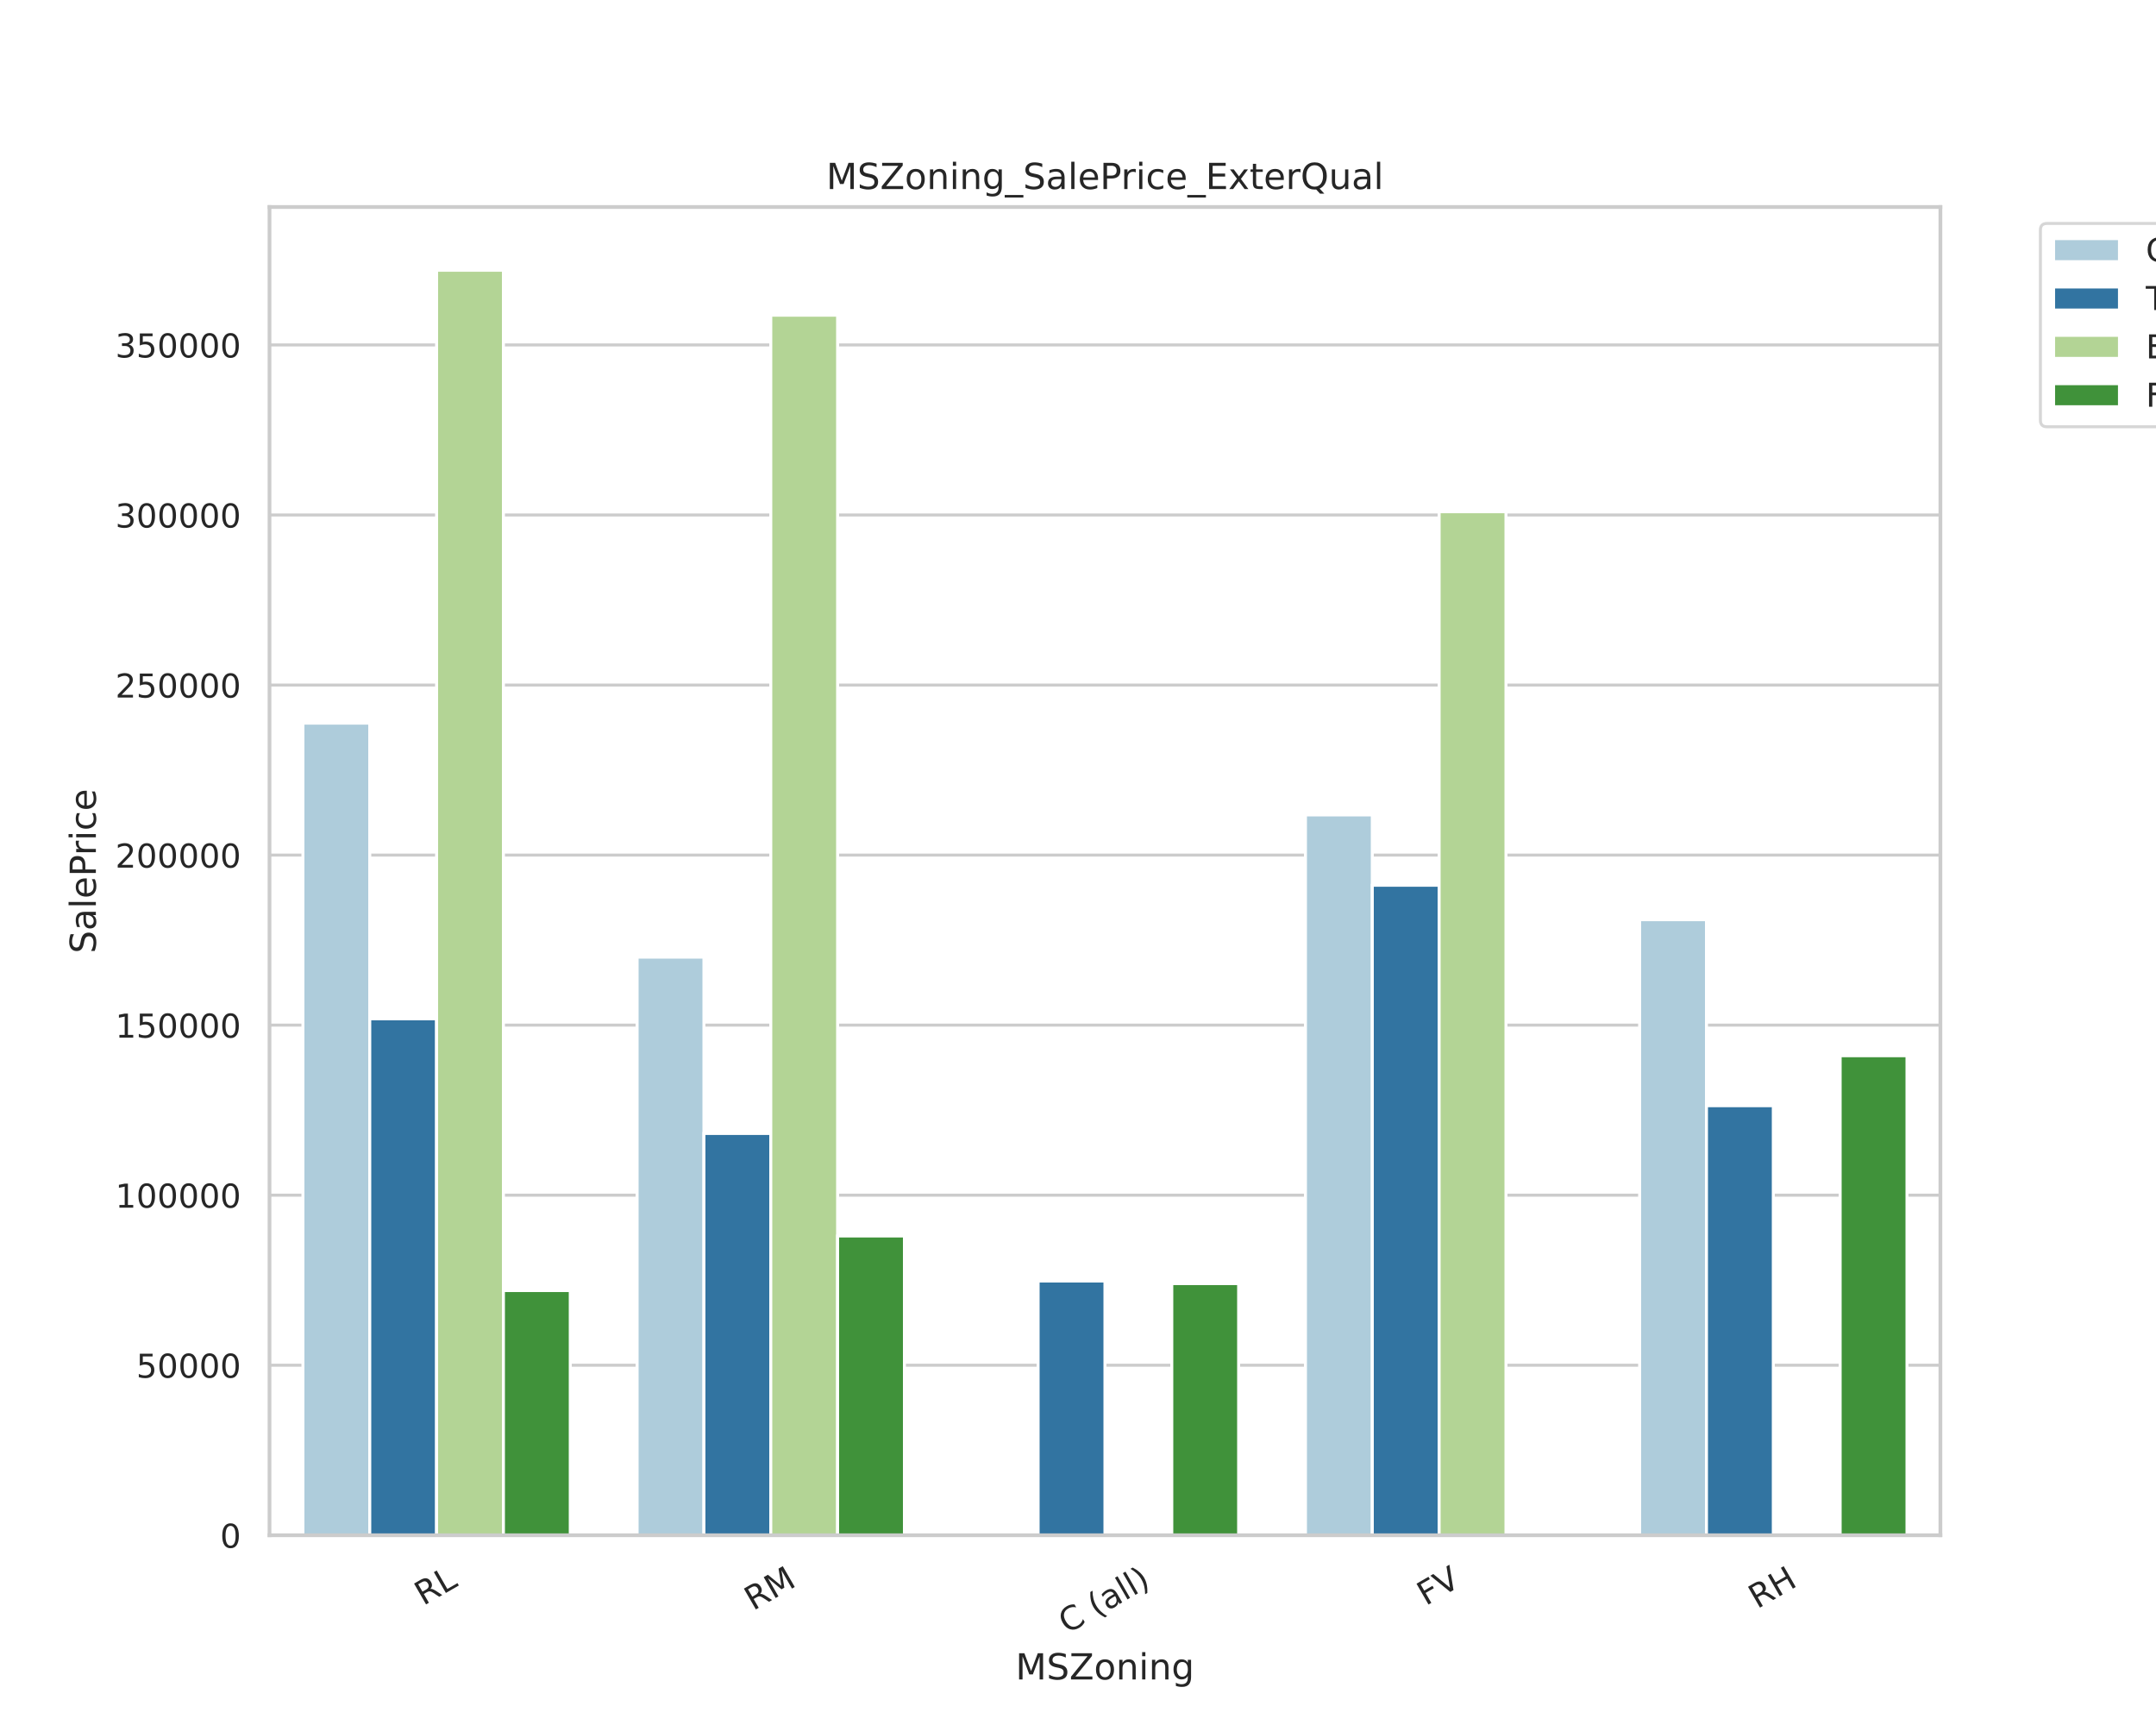
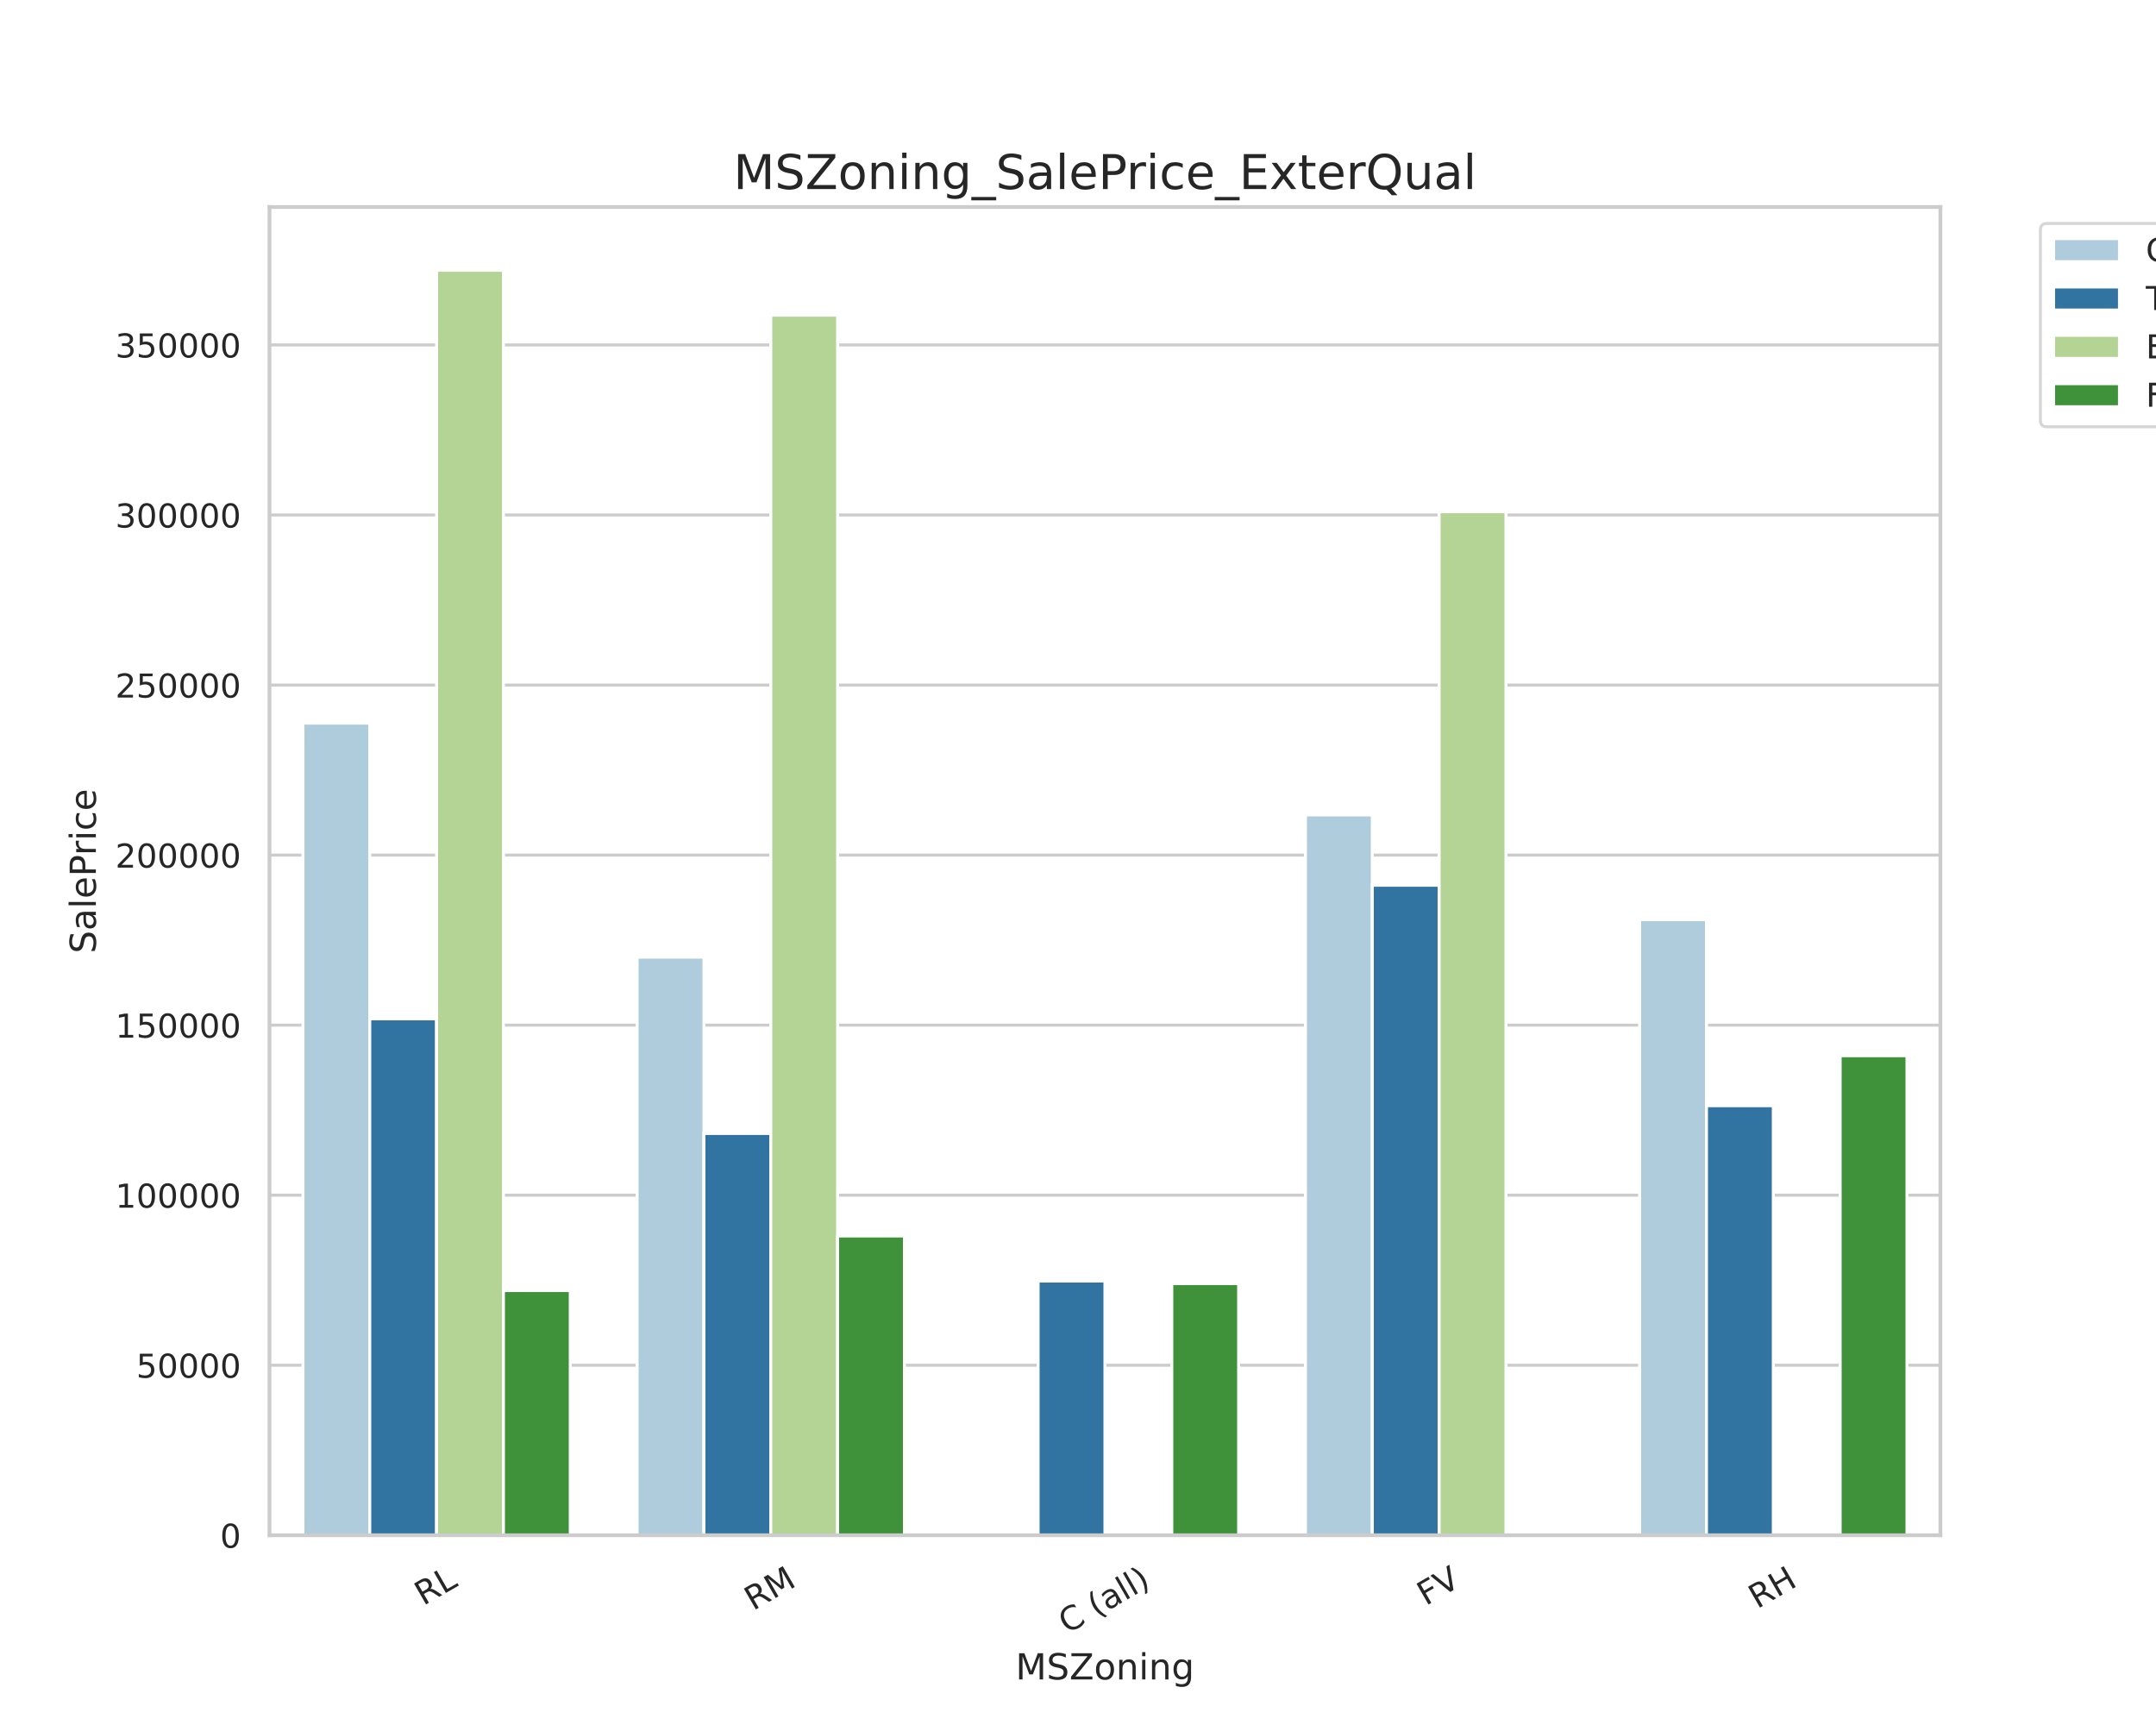
<svg xmlns="http://www.w3.org/2000/svg" xmlns:xlink="http://www.w3.org/1999/xlink" width="720pt" height="576pt" viewBox="0 0 720 576" version="1.1">
  <defs>
    <style type="text/css">*{stroke-linejoin: round; stroke-linecap: butt}</style>
  </defs>
  <g id="figure_1">
    <g id="patch_1">
      <path d="M 0 576  L 720 576  L 720 0  L 0 0  z " style="fill: #ffffff" />
    </g>
    <g id="axes_1">
      <g id="patch_2">
        <path d="M 90 512.64  L 648 512.64  L 648 69.12  L 90 69.12  z " style="fill: #ffffff" />
      </g>
      <g id="matplotlib.axis_1">
        <g id="xtick_1">
          <g id="text_1">
            <g style="fill: #262626" transform="translate(141.3541 536.2647) rotate(-30) scale(0.11 -0.11)">
              <defs>
                <path id="DejaVuSans-52" d="M 2841 2188  Q 3044 2119 3236 1894  Q 3428 1669 3622 1275  L 4263 0  L 3584 0  L 2988 1197  Q 2756 1666 2539 1819  Q 2322 1972 1947 1972  L 1259 1972  L 1259 0  L 628 0  L 628 4666  L 2053 4666  Q 2853 4666 3247 4331  Q 3641 3997 3641 3322  Q 3641 2881 3436 2590  Q 3231 2300 2841 2188  z M 1259 4147  L 1259 2491  L 2053 2491  Q 2509 2491 2742 2702  Q 2975 2913 2975 3322  Q 2975 3731 2742 3939  Q 2509 4147 2053 4147  L 1259 4147  z " transform="scale(0.015625)" />
                <path id="DejaVuSans-4c" d="M 628 4666  L 1259 4666  L 1259 531  L 3531 531  L 3531 0  L 628 0  L 628 4666  z " transform="scale(0.015625)" />
              </defs>
              <use xlink:href="#DejaVuSans-52" />
              <use xlink:href="#DejaVuSans-4c" transform="translate(69.48242 0)" />
            </g>
          </g>
        </g>
        <g id="xtick_2">
          <g id="text_2">
            <g style="fill: #262626" transform="translate(251.4983 537.9456) rotate(-30) scale(0.11 -0.11)">
              <defs>
                <path id="DejaVuSans-4d" d="M 628 4666  L 1569 4666  L 2759 1491  L 3956 4666  L 4897 4666  L 4897 0  L 4281 0  L 4281 4097  L 3078 897  L 2444 897  L 1241 4097  L 1241 0  L 628 0  L 628 4666  z " transform="scale(0.015625)" />
              </defs>
              <use xlink:href="#DejaVuSans-52" />
              <use xlink:href="#DejaVuSans-4d" transform="translate(69.48242 0)" />
            </g>
          </g>
        </g>
        <g id="xtick_3">
          <g id="text_3">
            <g style="fill: #262626" transform="translate(356.3957 545.6851) rotate(-30) scale(0.11 -0.11)">
              <defs>
                <path id="DejaVuSans-43" d="M 4122 4306  L 4122 3641  Q 3803 3938 3442 4084  Q 3081 4231 2675 4231  Q 1875 4231 1450 3742  Q 1025 3253 1025 2328  Q 1025 1406 1450 917  Q 1875 428 2675 428  Q 3081 428 3442 575  Q 3803 722 4122 1019  L 4122 359  Q 3791 134 3420 21  Q 3050 -91 2638 -91  Q 1578 -91 968 557  Q 359 1206 359 2328  Q 359 3453 968 4101  Q 1578 4750 2638 4750  Q 3056 4750 3426 4639  Q 3797 4528 4122 4306  z " transform="scale(0.015625)" />
                <path id="DejaVuSans-20" transform="scale(0.015625)" />
                <path id="DejaVuSans-28" d="M 1984 4856  Q 1566 4138 1362 3434  Q 1159 2731 1159 2009  Q 1159 1288 1364 580  Q 1569 -128 1984 -844  L 1484 -844  Q 1016 -109 783 600  Q 550 1309 550 2009  Q 550 2706 781 3412  Q 1013 4119 1484 4856  L 1984 4856  z " transform="scale(0.015625)" />
                <path id="DejaVuSans-61" d="M 2194 1759  Q 1497 1759 1228 1600  Q 959 1441 959 1056  Q 959 750 1161 570  Q 1363 391 1709 391  Q 2188 391 2477 730  Q 2766 1069 2766 1631  L 2766 1759  L 2194 1759  z M 3341 1997  L 3341 0  L 2766 0  L 2766 531  Q 2569 213 2275 61  Q 1981 -91 1556 -91  Q 1019 -91 701 211  Q 384 513 384 1019  Q 384 1609 779 1909  Q 1175 2209 1959 2209  L 2766 2209  L 2766 2266  Q 2766 2663 2505 2880  Q 2244 3097 1772 3097  Q 1472 3097 1187 3025  Q 903 2953 641 2809  L 641 3341  Q 956 3463 1253 3523  Q 1550 3584 1831 3584  Q 2591 3584 2966 3190  Q 3341 2797 3341 1997  z " transform="scale(0.015625)" />
                <path id="DejaVuSans-6c" d="M 603 4863  L 1178 4863  L 1178 0  L 603 0  L 603 4863  z " transform="scale(0.015625)" />
                <path id="DejaVuSans-29" d="M 513 4856  L 1013 4856  Q 1481 4119 1714 3412  Q 1947 2706 1947 2009  Q 1947 1309 1714 600  Q 1481 -109 1013 -844  L 513 -844  Q 928 -128 1133 580  Q 1338 1288 1338 2009  Q 1338 2731 1133 3434  Q 928 4138 513 4856  z " transform="scale(0.015625)" />
              </defs>
              <use xlink:href="#DejaVuSans-43" />
              <use xlink:href="#DejaVuSans-20" transform="translate(69.82422 0)" />
              <use xlink:href="#DejaVuSans-28" transform="translate(101.6113 0)" />
              <use xlink:href="#DejaVuSans-61" transform="translate(140.625 0)" />
              <use xlink:href="#DejaVuSans-6c" transform="translate(201.9043 0)" />
              <use xlink:href="#DejaVuSans-6c" transform="translate(229.6875 0)" />
              <use xlink:href="#DejaVuSans-29" transform="translate(257.4707 0)" />
            </g>
          </g>
        </g>
        <g id="xtick_4">
          <g id="text_4">
            <g style="fill: #262626" transform="translate(476.1198 536.3042) rotate(-30) scale(0.11 -0.11)">
              <defs>
                <path id="DejaVuSans-46" d="M 628 4666  L 3309 4666  L 3309 4134  L 1259 4134  L 1259 2759  L 3109 2759  L 3109 2228  L 1259 2228  L 1259 0  L 628 0  L 628 4666  z " transform="scale(0.015625)" />
                <path id="DejaVuSans-56" d="M 1831 0  L 50 4666  L 709 4666  L 2188 738  L 3669 4666  L 4325 4666  L 2547 0  L 1831 0  z " transform="scale(0.015625)" />
              </defs>
              <use xlink:href="#DejaVuSans-46" />
              <use xlink:href="#DejaVuSans-56" transform="translate(57.51953 0)" />
            </g>
          </g>
        </g>
        <g id="xtick_5">
          <g id="text_5">
            <g style="fill: #262626" transform="translate(586.826 537.3363) rotate(-30) scale(0.11 -0.11)">
              <defs>
                <path id="DejaVuSans-48" d="M 628 4666  L 1259 4666  L 1259 2753  L 3553 2753  L 3553 4666  L 4184 4666  L 4184 0  L 3553 0  L 3553 2222  L 1259 2222  L 1259 0  L 628 0  L 628 4666  z " transform="scale(0.015625)" />
              </defs>
              <use xlink:href="#DejaVuSans-52" />
              <use xlink:href="#DejaVuSans-48" transform="translate(69.48242 0)" />
            </g>
          </g>
        </g>
        <g id="text_6">
          <g style="fill: #262626" transform="translate(339.1519 560.7844) scale(0.12 -0.12)">
            <defs>
              <path id="DejaVuSans-53" d="M 3425 4513  L 3425 3897  Q 3066 4069 2747 4153  Q 2428 4238 2131 4238  Q 1616 4238 1336 4038  Q 1056 3838 1056 3469  Q 1056 3159 1242 3001  Q 1428 2844 1947 2747  L 2328 2669  Q 3034 2534 3370 2195  Q 3706 1856 3706 1288  Q 3706 609 3251 259  Q 2797 -91 1919 -91  Q 1588 -91 1214 -16  Q 841 59 441 206  L 441 856  Q 825 641 1194 531  Q 1563 422 1919 422  Q 2459 422 2753 634  Q 3047 847 3047 1241  Q 3047 1584 2836 1778  Q 2625 1972 2144 2069  L 1759 2144  Q 1053 2284 737 2584  Q 422 2884 422 3419  Q 422 4038 858 4394  Q 1294 4750 2059 4750  Q 2388 4750 2728 4690  Q 3069 4631 3425 4513  z " transform="scale(0.015625)" />
              <path id="DejaVuSans-5a" d="M 359 4666  L 4025 4666  L 4025 4184  L 1075 531  L 4097 531  L 4097 0  L 288 0  L 288 481  L 3238 4134  L 359 4134  L 359 4666  z " transform="scale(0.015625)" />
              <path id="DejaVuSans-6f" d="M 1959 3097  Q 1497 3097 1228 2736  Q 959 2375 959 1747  Q 959 1119 1226 758  Q 1494 397 1959 397  Q 2419 397 2687 759  Q 2956 1122 2956 1747  Q 2956 2369 2687 2733  Q 2419 3097 1959 3097  z M 1959 3584  Q 2709 3584 3137 3096  Q 3566 2609 3566 1747  Q 3566 888 3137 398  Q 2709 -91 1959 -91  Q 1206 -91 779 398  Q 353 888 353 1747  Q 353 2609 779 3096  Q 1206 3584 1959 3584  z " transform="scale(0.015625)" />
              <path id="DejaVuSans-6e" d="M 3513 2113  L 3513 0  L 2938 0  L 2938 2094  Q 2938 2591 2744 2837  Q 2550 3084 2163 3084  Q 1697 3084 1428 2787  Q 1159 2491 1159 1978  L 1159 0  L 581 0  L 581 3500  L 1159 3500  L 1159 2956  Q 1366 3272 1645 3428  Q 1925 3584 2291 3584  Q 2894 3584 3203 3211  Q 3513 2838 3513 2113  z " transform="scale(0.015625)" />
              <path id="DejaVuSans-69" d="M 603 3500  L 1178 3500  L 1178 0  L 603 0  L 603 3500  z M 603 4863  L 1178 4863  L 1178 4134  L 603 4134  L 603 4863  z " transform="scale(0.015625)" />
              <path id="DejaVuSans-67" d="M 2906 1791  Q 2906 2416 2648 2759  Q 2391 3103 1925 3103  Q 1463 3103 1205 2759  Q 947 2416 947 1791  Q 947 1169 1205 825  Q 1463 481 1925 481  Q 2391 481 2648 825  Q 2906 1169 2906 1791  z M 3481 434  Q 3481 -459 3084 -895  Q 2688 -1331 1869 -1331  Q 1566 -1331 1297 -1286  Q 1028 -1241 775 -1147  L 775 -588  Q 1028 -725 1275 -790  Q 1522 -856 1778 -856  Q 2344 -856 2625 -561  Q 2906 -266 2906 331  L 2906 616  Q 2728 306 2450 153  Q 2172 0 1784 0  Q 1141 0 747 490  Q 353 981 353 1791  Q 353 2603 747 3093  Q 1141 3584 1784 3584  Q 2172 3584 2450 3431  Q 2728 3278 2906 2969  L 2906 3500  L 3481 3500  L 3481 434  z " transform="scale(0.015625)" />
            </defs>
            <use xlink:href="#DejaVuSans-4d" />
            <use xlink:href="#DejaVuSans-53" transform="translate(86.2793 0)" />
            <use xlink:href="#DejaVuSans-5a" transform="translate(149.7559 0)" />
            <use xlink:href="#DejaVuSans-6f" transform="translate(218.2617 0)" />
            <use xlink:href="#DejaVuSans-6e" transform="translate(279.4434 0)" />
            <use xlink:href="#DejaVuSans-69" transform="translate(342.8223 0)" />
            <use xlink:href="#DejaVuSans-6e" transform="translate(370.6055 0)" />
            <use xlink:href="#DejaVuSans-67" transform="translate(433.9844 0)" />
          </g>
        </g>
      </g>
      <g id="matplotlib.axis_2">
        <g id="ytick_1">
          <g id="line2d_1">
-             <path d="M 90 512.64  L 648 512.64  " clip-path="url(#p5d164c3e3c)" style="fill: none; stroke: #cccccc; stroke-linecap: round" />
+             <path d="M 90 512.64  L 648 512.64  " clip-path="url(#p644fc8297f)" style="fill: none; stroke: #cccccc; stroke-linecap: round" />
          </g>
          <g id="text_7">
            <g style="fill: #262626" transform="translate(73.50125 516.8191) scale(0.11 -0.11)">
              <defs>
                <path id="DejaVuSans-30" d="M 2034 4250  Q 1547 4250 1301 3770  Q 1056 3291 1056 2328  Q 1056 1369 1301 889  Q 1547 409 2034 409  Q 2525 409 2770 889  Q 3016 1369 3016 2328  Q 3016 3291 2770 3770  Q 2525 4250 2034 4250  z M 2034 4750  Q 2819 4750 3233 4129  Q 3647 3509 3647 2328  Q 3647 1150 3233 529  Q 2819 -91 2034 -91  Q 1250 -91 836 529  Q 422 1150 422 2328  Q 422 3509 836 4129  Q 1250 4750 2034 4750  z " transform="scale(0.015625)" />
              </defs>
              <use xlink:href="#DejaVuSans-30" />
            </g>
          </g>
        </g>
        <g id="ytick_2">
          <g id="line2d_2">
-             <path d="M 90 455.861  L 648 455.861  " clip-path="url(#p5d164c3e3c)" style="fill: none; stroke: #cccccc; stroke-linecap: round" />
+             <path d="M 90 455.861  L 648 455.861  " clip-path="url(#p644fc8297f)" style="fill: none; stroke: #cccccc; stroke-linecap: round" />
          </g>
          <g id="text_8">
            <g style="fill: #262626" transform="translate(45.50625 460.0397) scale(0.11 -0.11)">
              <defs>
                <path id="DejaVuSans-35" d="M 691 4666  L 3169 4666  L 3169 4134  L 1269 4134  L 1269 2991  Q 1406 3038 1543 3061  Q 1681 3084 1819 3084  Q 2600 3084 3056 2656  Q 3513 2228 3513 1497  Q 3513 744 3044 326  Q 2575 -91 1722 -91  Q 1428 -91 1123 -41  Q 819 9 494 109  L 494 744  Q 775 591 1075 516  Q 1375 441 1709 441  Q 2250 441 2565 725  Q 2881 1009 2881 1497  Q 2881 1984 2565 2268  Q 2250 2553 1709 2553  Q 1456 2553 1204 2497  Q 953 2441 691 2322  L 691 4666  z " transform="scale(0.015625)" />
              </defs>
              <use xlink:href="#DejaVuSans-35" />
              <use xlink:href="#DejaVuSans-30" transform="translate(63.62305 0)" />
              <use xlink:href="#DejaVuSans-30" transform="translate(127.2461 0)" />
              <use xlink:href="#DejaVuSans-30" transform="translate(190.8691 0)" />
              <use xlink:href="#DejaVuSans-30" transform="translate(254.4922 0)" />
            </g>
          </g>
        </g>
        <g id="ytick_3">
          <g id="line2d_3">
-             <path d="M 90 399.081  L 648 399.081  " clip-path="url(#p5d164c3e3c)" style="fill: none; stroke: #cccccc; stroke-linecap: round" />
+             <path d="M 90 399.081  L 648 399.081  " clip-path="url(#p644fc8297f)" style="fill: none; stroke: #cccccc; stroke-linecap: round" />
          </g>
          <g id="text_9">
            <g style="fill: #262626" transform="translate(38.5075 403.2603) scale(0.11 -0.11)">
              <defs>
                <path id="DejaVuSans-31" d="M 794 531  L 1825 531  L 1825 4091  L 703 3866  L 703 4441  L 1819 4666  L 2450 4666  L 2450 531  L 3481 531  L 3481 0  L 794 0  L 794 531  z " transform="scale(0.015625)" />
              </defs>
              <use xlink:href="#DejaVuSans-31" />
              <use xlink:href="#DejaVuSans-30" transform="translate(63.62305 0)" />
              <use xlink:href="#DejaVuSans-30" transform="translate(127.2461 0)" />
              <use xlink:href="#DejaVuSans-30" transform="translate(190.8691 0)" />
              <use xlink:href="#DejaVuSans-30" transform="translate(254.4922 0)" />
              <use xlink:href="#DejaVuSans-30" transform="translate(318.1152 0)" />
            </g>
          </g>
        </g>
        <g id="ytick_4">
          <g id="line2d_4">
-             <path d="M 90 342.302  L 648 342.302  " clip-path="url(#p5d164c3e3c)" style="fill: none; stroke: #cccccc; stroke-linecap: round" />
+             <path d="M 90 342.302  L 648 342.302  " clip-path="url(#p644fc8297f)" style="fill: none; stroke: #cccccc; stroke-linecap: round" />
          </g>
          <g id="text_10">
            <g style="fill: #262626" transform="translate(38.5075 346.4809) scale(0.11 -0.11)">
              <use xlink:href="#DejaVuSans-31" />
              <use xlink:href="#DejaVuSans-35" transform="translate(63.62305 0)" />
              <use xlink:href="#DejaVuSans-30" transform="translate(127.2461 0)" />
              <use xlink:href="#DejaVuSans-30" transform="translate(190.8691 0)" />
              <use xlink:href="#DejaVuSans-30" transform="translate(254.4922 0)" />
              <use xlink:href="#DejaVuSans-30" transform="translate(318.1152 0)" />
            </g>
          </g>
        </g>
        <g id="ytick_5">
          <g id="line2d_5">
-             <path d="M 90 285.522  L 648 285.522  " clip-path="url(#p5d164c3e3c)" style="fill: none; stroke: #cccccc; stroke-linecap: round" />
+             <path d="M 90 285.522  L 648 285.522  " clip-path="url(#p644fc8297f)" style="fill: none; stroke: #cccccc; stroke-linecap: round" />
          </g>
          <g id="text_11">
            <g style="fill: #262626" transform="translate(38.5075 289.7015) scale(0.11 -0.11)">
              <defs>
                <path id="DejaVuSans-32" d="M 1228 531  L 3431 531  L 3431 0  L 469 0  L 469 531  Q 828 903 1448 1529  Q 2069 2156 2228 2338  Q 2531 2678 2651 2914  Q 2772 3150 2772 3378  Q 2772 3750 2511 3984  Q 2250 4219 1831 4219  Q 1534 4219 1204 4116  Q 875 4013 500 3803  L 500 4441  Q 881 4594 1212 4672  Q 1544 4750 1819 4750  Q 2544 4750 2975 4387  Q 3406 4025 3406 3419  Q 3406 3131 3298 2873  Q 3191 2616 2906 2266  Q 2828 2175 2409 1742  Q 1991 1309 1228 531  z " transform="scale(0.015625)" />
              </defs>
              <use xlink:href="#DejaVuSans-32" />
              <use xlink:href="#DejaVuSans-30" transform="translate(63.62305 0)" />
              <use xlink:href="#DejaVuSans-30" transform="translate(127.2461 0)" />
              <use xlink:href="#DejaVuSans-30" transform="translate(190.8691 0)" />
              <use xlink:href="#DejaVuSans-30" transform="translate(254.4922 0)" />
              <use xlink:href="#DejaVuSans-30" transform="translate(318.1152 0)" />
            </g>
          </g>
        </g>
        <g id="ytick_6">
          <g id="line2d_6">
-             <path d="M 90 228.743  L 648 228.743  " clip-path="url(#p5d164c3e3c)" style="fill: none; stroke: #cccccc; stroke-linecap: round" />
+             <path d="M 90 228.743  L 648 228.743  " clip-path="url(#p644fc8297f)" style="fill: none; stroke: #cccccc; stroke-linecap: round" />
          </g>
          <g id="text_12">
            <g style="fill: #262626" transform="translate(38.5075 232.9221) scale(0.11 -0.11)">
              <use xlink:href="#DejaVuSans-32" />
              <use xlink:href="#DejaVuSans-35" transform="translate(63.62305 0)" />
              <use xlink:href="#DejaVuSans-30" transform="translate(127.2461 0)" />
              <use xlink:href="#DejaVuSans-30" transform="translate(190.8691 0)" />
              <use xlink:href="#DejaVuSans-30" transform="translate(254.4922 0)" />
              <use xlink:href="#DejaVuSans-30" transform="translate(318.1152 0)" />
            </g>
          </g>
        </g>
        <g id="ytick_7">
          <g id="line2d_7">
-             <path d="M 90 171.964  L 648 171.964  " clip-path="url(#p5d164c3e3c)" style="fill: none; stroke: #cccccc; stroke-linecap: round" />
+             <path d="M 90 171.964  L 648 171.964  " clip-path="url(#p644fc8297f)" style="fill: none; stroke: #cccccc; stroke-linecap: round" />
          </g>
          <g id="text_13">
            <g style="fill: #262626" transform="translate(38.5075 176.1426) scale(0.11 -0.11)">
              <defs>
                <path id="DejaVuSans-33" d="M 2597 2516  Q 3050 2419 3304 2112  Q 3559 1806 3559 1356  Q 3559 666 3084 287  Q 2609 -91 1734 -91  Q 1441 -91 1130 -33  Q 819 25 488 141  L 488 750  Q 750 597 1062 519  Q 1375 441 1716 441  Q 2309 441 2620 675  Q 2931 909 2931 1356  Q 2931 1769 2642 2001  Q 2353 2234 1838 2234  L 1294 2234  L 1294 2753  L 1863 2753  Q 2328 2753 2575 2939  Q 2822 3125 2822 3475  Q 2822 3834 2567 4026  Q 2313 4219 1838 4219  Q 1578 4219 1281 4162  Q 984 4106 628 3988  L 628 4550  Q 988 4650 1302 4700  Q 1616 4750 1894 4750  Q 2613 4750 3031 4423  Q 3450 4097 3450 3541  Q 3450 3153 3228 2886  Q 3006 2619 2597 2516  z " transform="scale(0.015625)" />
              </defs>
              <use xlink:href="#DejaVuSans-33" />
              <use xlink:href="#DejaVuSans-30" transform="translate(63.62305 0)" />
              <use xlink:href="#DejaVuSans-30" transform="translate(127.2461 0)" />
              <use xlink:href="#DejaVuSans-30" transform="translate(190.8691 0)" />
              <use xlink:href="#DejaVuSans-30" transform="translate(254.4922 0)" />
              <use xlink:href="#DejaVuSans-30" transform="translate(318.1152 0)" />
            </g>
          </g>
        </g>
        <g id="ytick_8">
          <g id="line2d_8">
-             <path d="M 90 115.184  L 648 115.184  " clip-path="url(#p5d164c3e3c)" style="fill: none; stroke: #cccccc; stroke-linecap: round" />
+             <path d="M 90 115.184  L 648 115.184  " clip-path="url(#p644fc8297f)" style="fill: none; stroke: #cccccc; stroke-linecap: round" />
          </g>
          <g id="text_14">
            <g style="fill: #262626" transform="translate(38.5075 119.3632) scale(0.11 -0.11)">
              <use xlink:href="#DejaVuSans-33" />
              <use xlink:href="#DejaVuSans-35" transform="translate(63.62305 0)" />
              <use xlink:href="#DejaVuSans-30" transform="translate(127.2461 0)" />
              <use xlink:href="#DejaVuSans-30" transform="translate(190.8691 0)" />
              <use xlink:href="#DejaVuSans-30" transform="translate(254.4922 0)" />
              <use xlink:href="#DejaVuSans-30" transform="translate(318.1152 0)" />
            </g>
          </g>
        </g>
        <g id="text_15">
          <g style="fill: #262626" transform="translate(32.01188 318.3619) rotate(-90) scale(0.12 -0.12)">
            <defs>
              <path id="DejaVuSans-65" d="M 3597 1894  L 3597 1613  L 953 1613  Q 991 1019 1311 708  Q 1631 397 2203 397  Q 2534 397 2845 478  Q 3156 559 3463 722  L 3463 178  Q 3153 47 2828 -22  Q 2503 -91 2169 -91  Q 1331 -91 842 396  Q 353 884 353 1716  Q 353 2575 817 3079  Q 1281 3584 2069 3584  Q 2775 3584 3186 3129  Q 3597 2675 3597 1894  z M 3022 2063  Q 3016 2534 2758 2815  Q 2500 3097 2075 3097  Q 1594 3097 1305 2825  Q 1016 2553 972 2059  L 3022 2063  z " transform="scale(0.015625)" />
              <path id="DejaVuSans-50" d="M 1259 4147  L 1259 2394  L 2053 2394  Q 2494 2394 2734 2622  Q 2975 2850 2975 3272  Q 2975 3691 2734 3919  Q 2494 4147 2053 4147  L 1259 4147  z M 628 4666  L 2053 4666  Q 2838 4666 3239 4311  Q 3641 3956 3641 3272  Q 3641 2581 3239 2228  Q 2838 1875 2053 1875  L 1259 1875  L 1259 0  L 628 0  L 628 4666  z " transform="scale(0.015625)" />
              <path id="DejaVuSans-72" d="M 2631 2963  Q 2534 3019 2420 3045  Q 2306 3072 2169 3072  Q 1681 3072 1420 2755  Q 1159 2438 1159 1844  L 1159 0  L 581 0  L 581 3500  L 1159 3500  L 1159 2956  Q 1341 3275 1631 3429  Q 1922 3584 2338 3584  Q 2397 3584 2469 3576  Q 2541 3569 2628 3553  L 2631 2963  z " transform="scale(0.015625)" />
              <path id="DejaVuSans-63" d="M 3122 3366  L 3122 2828  Q 2878 2963 2633 3030  Q 2388 3097 2138 3097  Q 1578 3097 1268 2742  Q 959 2388 959 1747  Q 959 1106 1268 751  Q 1578 397 2138 397  Q 2388 397 2633 464  Q 2878 531 3122 666  L 3122 134  Q 2881 22 2623 -34  Q 2366 -91 2075 -91  Q 1284 -91 818 406  Q 353 903 353 1747  Q 353 2603 823 3093  Q 1294 3584 2113 3584  Q 2378 3584 2631 3529  Q 2884 3475 3122 3366  z " transform="scale(0.015625)" />
            </defs>
            <use xlink:href="#DejaVuSans-53" />
            <use xlink:href="#DejaVuSans-61" transform="translate(63.47656 0)" />
            <use xlink:href="#DejaVuSans-6c" transform="translate(124.7559 0)" />
            <use xlink:href="#DejaVuSans-65" transform="translate(152.5391 0)" />
            <use xlink:href="#DejaVuSans-50" transform="translate(214.0625 0)" />
            <use xlink:href="#DejaVuSans-72" transform="translate(272.6152 0)" />
            <use xlink:href="#DejaVuSans-69" transform="translate(313.7285 0)" />
            <use xlink:href="#DejaVuSans-63" transform="translate(341.5117 0)" />
            <use xlink:href="#DejaVuSans-65" transform="translate(396.4922 0)" />
          </g>
        </g>
      </g>
      <g id="patch_3">
-         <path d="M 101.16 512.64  L 123.48 512.64  L 123.48 241.465  L 101.16 241.465  z " clip-path="url(#p5d164c3e3c)" style="fill: #aeccdb; stroke: #ffffff; stroke-linejoin: miter" />
+         <path d="M 101.16 512.64  L 123.48 512.64  L 123.48 241.465  L 101.16 241.465  z " clip-path="url(#p644fc8297f)" style="fill: #aeccdb; stroke: #ffffff; stroke-linejoin: miter" />
      </g>
      <g id="patch_4">
-         <path d="M 212.76 512.64  L 235.08 512.64  L 235.08 319.601  L 212.76 319.601  z " clip-path="url(#p5d164c3e3c)" style="fill: #aeccdb; stroke: #ffffff; stroke-linejoin: miter" />
+         <path d="M 212.76 512.64  L 235.08 512.64  L 235.08 319.601  L 212.76 319.601  z " clip-path="url(#p644fc8297f)" style="fill: #aeccdb; stroke: #ffffff; stroke-linejoin: miter" />
      </g>
      <g id="patch_5">
-         <path d="M 435.96 512.64  L 458.28 512.64  L 458.28 272.113  L 435.96 272.113  z " clip-path="url(#p5d164c3e3c)" style="fill: #aeccdb; stroke: #ffffff; stroke-linejoin: miter" />
+         <path d="M 435.96 512.64  L 458.28 512.64  L 458.28 272.113  L 435.96 272.113  z " clip-path="url(#p644fc8297f)" style="fill: #aeccdb; stroke: #ffffff; stroke-linejoin: miter" />
      </g>
      <g id="patch_6">
-         <path d="M 547.56 512.64  L 569.88 512.64  L 569.88 307.099  L 547.56 307.099  z " clip-path="url(#p5d164c3e3c)" style="fill: #aeccdb; stroke: #ffffff; stroke-linejoin: miter" />
+         <path d="M 547.56 512.64  L 569.88 512.64  L 569.88 307.099  L 547.56 307.099  z " clip-path="url(#p644fc8297f)" style="fill: #aeccdb; stroke: #ffffff; stroke-linejoin: miter" />
      </g>
      <g id="patch_7">
-         <path d="M 123.48 512.64  L 145.8 512.64  L 145.8 340.198  L 123.48 340.198  z " clip-path="url(#p5d164c3e3c)" style="fill: #3274a1; stroke: #ffffff; stroke-linejoin: miter" />
+         <path d="M 123.48 512.64  L 145.8 512.64  L 145.8 340.198  L 123.48 340.198  z " clip-path="url(#p644fc8297f)" style="fill: #3274a1; stroke: #ffffff; stroke-linejoin: miter" />
      </g>
      <g id="patch_8">
-         <path d="M 235.08 512.64  L 257.4 512.64  L 257.4 378.48  L 235.08 378.48  z " clip-path="url(#p5d164c3e3c)" style="fill: #3274a1; stroke: #ffffff; stroke-linejoin: miter" />
+         <path d="M 235.08 512.64  L 257.4 512.64  L 257.4 378.48  L 235.08 378.48  z " clip-path="url(#p644fc8297f)" style="fill: #3274a1; stroke: #ffffff; stroke-linejoin: miter" />
      </g>
      <g id="patch_9">
-         <path d="M 346.68 512.64  L 369 512.64  L 369 427.749  L 346.68 427.749  z " clip-path="url(#p5d164c3e3c)" style="fill: #3274a1; stroke: #ffffff; stroke-linejoin: miter" />
+         <path d="M 346.68 512.64  L 369 512.64  L 369 427.749  L 346.68 427.749  z " clip-path="url(#p644fc8297f)" style="fill: #3274a1; stroke: #ffffff; stroke-linejoin: miter" />
      </g>
      <g id="patch_10">
-         <path d="M 458.28 512.64  L 480.6 512.64  L 480.6 295.595  L 458.28 295.595  z " clip-path="url(#p5d164c3e3c)" style="fill: #3274a1; stroke: #ffffff; stroke-linejoin: miter" />
+         <path d="M 458.28 512.64  L 480.6 512.64  L 480.6 295.595  L 458.28 295.595  z " clip-path="url(#p644fc8297f)" style="fill: #3274a1; stroke: #ffffff; stroke-linejoin: miter" />
      </g>
      <g id="patch_11">
-         <path d="M 569.88 512.64  L 592.2 512.64  L 592.2 369.212  L 569.88 369.212  z " clip-path="url(#p5d164c3e3c)" style="fill: #3274a1; stroke: #ffffff; stroke-linejoin: miter" />
+         <path d="M 569.88 512.64  L 592.2 512.64  L 592.2 369.212  L 569.88 369.212  z " clip-path="url(#p644fc8297f)" style="fill: #3274a1; stroke: #ffffff; stroke-linejoin: miter" />
      </g>
      <g id="patch_12">
-         <path d="M 145.8 512.64  L 168.12 512.64  L 168.12 90.24  L 145.8 90.24  z " clip-path="url(#p5d164c3e3c)" style="fill: #b3d495; stroke: #ffffff; stroke-linejoin: miter" />
+         <path d="M 145.8 512.64  L 168.12 512.64  L 168.12 90.24  L 145.8 90.24  z " clip-path="url(#p644fc8297f)" style="fill: #b3d495; stroke: #ffffff; stroke-linejoin: miter" />
      </g>
      <g id="patch_13">
-         <path d="M 257.4 512.64  L 279.72 512.64  L 279.72 105.248  L 257.4 105.248  z " clip-path="url(#p5d164c3e3c)" style="fill: #b3d495; stroke: #ffffff; stroke-linejoin: miter" />
+         <path d="M 257.4 512.64  L 279.72 512.64  L 279.72 105.248  L 257.4 105.248  z " clip-path="url(#p644fc8297f)" style="fill: #b3d495; stroke: #ffffff; stroke-linejoin: miter" />
      </g>
      <g id="patch_14">
-         <path d="M 480.6 512.64  L 502.92 512.64  L 502.92 170.874  L 480.6 170.874  z " clip-path="url(#p5d164c3e3c)" style="fill: #b3d495; stroke: #ffffff; stroke-linejoin: miter" />
+         <path d="M 480.6 512.64  L 502.92 512.64  L 502.92 170.874  L 480.6 170.874  z " clip-path="url(#p644fc8297f)" style="fill: #b3d495; stroke: #ffffff; stroke-linejoin: miter" />
      </g>
      <g id="patch_15">
-         <path d="M 168.12 512.64  L 190.44 512.64  L 190.44 430.934  L 168.12 430.934  z " clip-path="url(#p5d164c3e3c)" style="fill: #40923a; stroke: #ffffff; stroke-linejoin: miter" />
+         <path d="M 168.12 512.64  L 190.44 512.64  L 190.44 430.934  L 168.12 430.934  z " clip-path="url(#p644fc8297f)" style="fill: #40923a; stroke: #ffffff; stroke-linejoin: miter" />
      </g>
      <g id="patch_16">
-         <path d="M 279.72 512.64  L 302.04 512.64  L 302.04 412.708  L 279.72 412.708  z " clip-path="url(#p5d164c3e3c)" style="fill: #40923a; stroke: #ffffff; stroke-linejoin: miter" />
+         <path d="M 279.72 512.64  L 302.04 512.64  L 302.04 412.708  L 279.72 412.708  z " clip-path="url(#p644fc8297f)" style="fill: #40923a; stroke: #ffffff; stroke-linejoin: miter" />
      </g>
      <g id="patch_17">
-         <path d="M 391.32 512.64  L 413.64 512.64  L 413.64 428.609  L 391.32 428.609  z " clip-path="url(#p5d164c3e3c)" style="fill: #40923a; stroke: #ffffff; stroke-linejoin: miter" />
+         <path d="M 391.32 512.64  L 413.64 512.64  L 413.64 428.609  L 391.32 428.609  z " clip-path="url(#p644fc8297f)" style="fill: #40923a; stroke: #ffffff; stroke-linejoin: miter" />
      </g>
      <g id="patch_18">
-         <path d="M 614.52 512.64  L 636.84 512.64  L 636.84 352.522  L 614.52 352.522  z " clip-path="url(#p5d164c3e3c)" style="fill: #40923a; stroke: #ffffff; stroke-linejoin: miter" />
+         <path d="M 614.52 512.64  L 636.84 512.64  L 636.84 352.522  L 614.52 352.522  z " clip-path="url(#p644fc8297f)" style="fill: #40923a; stroke: #ffffff; stroke-linejoin: miter" />
      </g>
      <g id="patch_19">
-         <path d="M 145.8 512.64  L 145.8 512.64  L 145.8 512.64  L 145.8 512.64  z " clip-path="url(#p5d164c3e3c)" style="fill: #aeccdb; stroke: #ffffff; stroke-linejoin: miter" />
+         <path d="M 145.8 512.64  L 145.8 512.64  L 145.8 512.64  L 145.8 512.64  z " clip-path="url(#p644fc8297f)" style="fill: #aeccdb; stroke: #ffffff; stroke-linejoin: miter" />
      </g>
      <g id="patch_20">
-         <path d="M 145.8 512.64  L 145.8 512.64  L 145.8 512.64  L 145.8 512.64  z " clip-path="url(#p5d164c3e3c)" style="fill: #3274a1; stroke: #ffffff; stroke-linejoin: miter" />
+         <path d="M 145.8 512.64  L 145.8 512.64  L 145.8 512.64  L 145.8 512.64  z " clip-path="url(#p644fc8297f)" style="fill: #3274a1; stroke: #ffffff; stroke-linejoin: miter" />
      </g>
      <g id="patch_21">
-         <path d="M 145.8 512.64  L 145.8 512.64  L 145.8 512.64  L 145.8 512.64  z " clip-path="url(#p5d164c3e3c)" style="fill: #b3d495; stroke: #ffffff; stroke-linejoin: miter" />
+         <path d="M 145.8 512.64  L 145.8 512.64  L 145.8 512.64  L 145.8 512.64  z " clip-path="url(#p644fc8297f)" style="fill: #b3d495; stroke: #ffffff; stroke-linejoin: miter" />
      </g>
      <g id="patch_22">
-         <path d="M 145.8 512.64  L 145.8 512.64  L 145.8 512.64  L 145.8 512.64  z " clip-path="url(#p5d164c3e3c)" style="fill: #40923a; stroke: #ffffff; stroke-linejoin: miter" />
+         <path d="M 145.8 512.64  L 145.8 512.64  L 145.8 512.64  L 145.8 512.64  z " clip-path="url(#p644fc8297f)" style="fill: #40923a; stroke: #ffffff; stroke-linejoin: miter" />
      </g>
      <g id="patch_23">
        <path d="M 90 512.64  L 90 69.12  " style="fill: none; stroke: #cccccc; stroke-width: 1.25; stroke-linejoin: miter; stroke-linecap: square" />
      </g>
      <g id="patch_24">
        <path d="M 648 512.64  L 648 69.12  " style="fill: none; stroke: #cccccc; stroke-width: 1.25; stroke-linejoin: miter; stroke-linecap: square" />
      </g>
      <g id="patch_25">
        <path d="M 90 512.64  L 648 512.64  " style="fill: none; stroke: #cccccc; stroke-width: 1.25; stroke-linejoin: miter; stroke-linecap: square" />
      </g>
      <g id="patch_26">
        <path d="M 90 69.12  L 648 69.12  " style="fill: none; stroke: #cccccc; stroke-width: 1.25; stroke-linejoin: miter; stroke-linecap: square" />
      </g>
      <g id="text_16">
-         <g style="fill: #262626" transform="translate(275.9475 63.12) scale(0.12 -0.12)">
+         <g style="fill: #262626" transform="translate(244.93 63.12) scale(0.16 -0.16)">
          <defs>
            <path id="DejaVuSans-5f" d="M 3263 -1063  L 3263 -1509  L -63 -1509  L -63 -1063  L 3263 -1063  z " transform="scale(0.015625)" />
            <path id="DejaVuSans-45" d="M 628 4666  L 3578 4666  L 3578 4134  L 1259 4134  L 1259 2753  L 3481 2753  L 3481 2222  L 1259 2222  L 1259 531  L 3634 531  L 3634 0  L 628 0  L 628 4666  z " transform="scale(0.015625)" />
            <path id="DejaVuSans-78" d="M 3513 3500  L 2247 1797  L 3578 0  L 2900 0  L 1881 1375  L 863 0  L 184 0  L 1544 1831  L 300 3500  L 978 3500  L 1906 2253  L 2834 3500  L 3513 3500  z " transform="scale(0.015625)" />
            <path id="DejaVuSans-74" d="M 1172 4494  L 1172 3500  L 2356 3500  L 2356 3053  L 1172 3053  L 1172 1153  Q 1172 725 1289 603  Q 1406 481 1766 481  L 2356 481  L 2356 0  L 1766 0  Q 1100 0 847 248  Q 594 497 594 1153  L 594 3053  L 172 3053  L 172 3500  L 594 3500  L 594 4494  L 1172 4494  z " transform="scale(0.015625)" />
            <path id="DejaVuSans-51" d="M 2522 4238  Q 1834 4238 1429 3725  Q 1025 3213 1025 2328  Q 1025 1447 1429 934  Q 1834 422 2522 422  Q 3209 422 3611 934  Q 4013 1447 4013 2328  Q 4013 3213 3611 3725  Q 3209 4238 2522 4238  z M 3406 84  L 4238 -825  L 3475 -825  L 2784 -78  Q 2681 -84 2626 -87  Q 2572 -91 2522 -91  Q 1538 -91 948 567  Q 359 1225 359 2328  Q 359 3434 948 4092  Q 1538 4750 2522 4750  Q 3503 4750 4090 4092  Q 4678 3434 4678 2328  Q 4678 1516 4351 937  Q 4025 359 3406 84  z " transform="scale(0.015625)" />
            <path id="DejaVuSans-75" d="M 544 1381  L 544 3500  L 1119 3500  L 1119 1403  Q 1119 906 1312 657  Q 1506 409 1894 409  Q 2359 409 2629 706  Q 2900 1003 2900 1516  L 2900 3500  L 3475 3500  L 3475 0  L 2900 0  L 2900 538  Q 2691 219 2414 64  Q 2138 -91 1772 -91  Q 1169 -91 856 284  Q 544 659 544 1381  z M 1991 3584  L 1991 3584  z " transform="scale(0.015625)" />
          </defs>
          <use xlink:href="#DejaVuSans-4d" />
          <use xlink:href="#DejaVuSans-53" transform="translate(86.2793 0)" />
          <use xlink:href="#DejaVuSans-5a" transform="translate(149.7559 0)" />
          <use xlink:href="#DejaVuSans-6f" transform="translate(218.2617 0)" />
          <use xlink:href="#DejaVuSans-6e" transform="translate(279.4434 0)" />
          <use xlink:href="#DejaVuSans-69" transform="translate(342.8223 0)" />
          <use xlink:href="#DejaVuSans-6e" transform="translate(370.6055 0)" />
          <use xlink:href="#DejaVuSans-67" transform="translate(433.9844 0)" />
          <use xlink:href="#DejaVuSans-5f" transform="translate(497.4609 0)" />
          <use xlink:href="#DejaVuSans-53" transform="translate(547.4609 0)" />
          <use xlink:href="#DejaVuSans-61" transform="translate(610.9375 0)" />
          <use xlink:href="#DejaVuSans-6c" transform="translate(672.2168 0)" />
          <use xlink:href="#DejaVuSans-65" transform="translate(700 0)" />
          <use xlink:href="#DejaVuSans-50" transform="translate(761.5234 0)" />
          <use xlink:href="#DejaVuSans-72" transform="translate(820.0762 0)" />
          <use xlink:href="#DejaVuSans-69" transform="translate(861.1895 0)" />
          <use xlink:href="#DejaVuSans-63" transform="translate(888.9727 0)" />
          <use xlink:href="#DejaVuSans-65" transform="translate(943.9531 0)" />
          <use xlink:href="#DejaVuSans-5f" transform="translate(1005.477 0)" />
          <use xlink:href="#DejaVuSans-45" transform="translate(1055.477 0)" />
          <use xlink:href="#DejaVuSans-78" transform="translate(1118.66 0)" />
          <use xlink:href="#DejaVuSans-74" transform="translate(1177.84 0)" />
          <use xlink:href="#DejaVuSans-65" transform="translate(1217.049 0)" />
          <use xlink:href="#DejaVuSans-72" transform="translate(1278.572 0)" />
          <use xlink:href="#DejaVuSans-51" transform="translate(1319.686 0)" />
          <use xlink:href="#DejaVuSans-75" transform="translate(1398.396 0)" />
          <use xlink:href="#DejaVuSans-61" transform="translate(1461.775 0)" />
          <use xlink:href="#DejaVuSans-6c" transform="translate(1523.055 0)" />
        </g>
      </g>
      <g id="legend_1">
        <g id="patch_27">
          <path d="M 683.6 142.504  L 734.307 142.504  Q 736.507 142.504 736.507 140.304  L 736.507 76.82  Q 736.507 74.62 734.307 74.62  L 683.6 74.62  Q 681.4 74.62 681.4 76.82  L 681.4 140.304  Q 681.4 142.504 683.6 142.504  z " style="fill: #ffffff; opacity: 0.8; stroke: #cccccc; stroke-linejoin: miter" />
        </g>
        <g id="patch_28">
          <path d="M 685.8 87.378  L 707.8 87.378  L 707.8 79.678  L 685.8 79.678  z " style="fill: #aeccdb; stroke: #ffffff; stroke-linejoin: miter" />
        </g>
        <g id="text_17">
          <g style="fill: #262626" transform="translate(716.6 87.37828) scale(0.11 -0.11)">
            <defs>
              <path id="DejaVuSans-47" d="M 3809 666  L 3809 1919  L 2778 1919  L 2778 2438  L 4434 2438  L 4434 434  Q 4069 175 3628 42  Q 3188 -91 2688 -91  Q 1594 -91 976 548  Q 359 1188 359 2328  Q 359 3472 976 4111  Q 1594 4750 2688 4750  Q 3144 4750 3555 4637  Q 3966 4525 4313 4306  L 4313 3634  Q 3963 3931 3569 4081  Q 3175 4231 2741 4231  Q 1884 4231 1454 3753  Q 1025 3275 1025 2328  Q 1025 1384 1454 906  Q 1884 428 2741 428  Q 3075 428 3337 486  Q 3600 544 3809 666  z " transform="scale(0.015625)" />
              <path id="DejaVuSans-64" d="M 2906 2969  L 2906 4863  L 3481 4863  L 3481 0  L 2906 0  L 2906 525  Q 2725 213 2448 61  Q 2172 -91 1784 -91  Q 1150 -91 751 415  Q 353 922 353 1747  Q 353 2572 751 3078  Q 1150 3584 1784 3584  Q 2172 3584 2448 3432  Q 2725 3281 2906 2969  z M 947 1747  Q 947 1113 1208 752  Q 1469 391 1925 391  Q 2381 391 2643 752  Q 2906 1113 2906 1747  Q 2906 2381 2643 2742  Q 2381 3103 1925 3103  Q 1469 3103 1208 2742  Q 947 2381 947 1747  z " transform="scale(0.015625)" />
            </defs>
            <use xlink:href="#DejaVuSans-47" />
            <use xlink:href="#DejaVuSans-64" transform="translate(77.49023 0)" />
          </g>
        </g>
        <g id="patch_29">
          <path d="M 685.8 103.524  L 707.8 103.524  L 707.8 95.824  L 685.8 95.824  z " style="fill: #3274a1; stroke: #ffffff; stroke-linejoin: miter" />
        </g>
        <g id="text_18">
          <g style="fill: #262626" transform="translate(716.6 103.5242) scale(0.11 -0.11)">
            <defs>
              <path id="DejaVuSans-54" d="M -19 4666  L 3928 4666  L 3928 4134  L 2272 4134  L 2272 0  L 1638 0  L 1638 4134  L -19 4134  L -19 4666  z " transform="scale(0.015625)" />
              <path id="DejaVuSans-41" d="M 2188 4044  L 1331 1722  L 3047 1722  L 2188 4044  z M 1831 4666  L 2547 4666  L 4325 0  L 3669 0  L 3244 1197  L 1141 1197  L 716 0  L 50 0  L 1831 4666  z " transform="scale(0.015625)" />
            </defs>
            <use xlink:href="#DejaVuSans-54" />
            <use xlink:href="#DejaVuSans-41" transform="translate(53.33398 0)" />
          </g>
        </g>
        <g id="patch_30">
          <path d="M 685.8 119.67  L 707.8 119.67  L 707.8 111.97  L 685.8 111.97  z " style="fill: #b3d495; stroke: #ffffff; stroke-linejoin: miter" />
        </g>
        <g id="text_19">
          <g style="fill: #262626" transform="translate(716.6 119.6702) scale(0.11 -0.11)">
            <use xlink:href="#DejaVuSans-45" />
            <use xlink:href="#DejaVuSans-78" transform="translate(63.18359 0)" />
          </g>
        </g>
        <g id="patch_31">
          <path d="M 685.8 135.816  L 707.8 135.816  L 707.8 128.116  L 685.8 128.116  z " style="fill: #40923a; stroke: #ffffff; stroke-linejoin: miter" />
        </g>
        <g id="text_20">
          <g style="fill: #262626" transform="translate(716.6 135.8161) scale(0.11 -0.11)">
            <use xlink:href="#DejaVuSans-46" />
            <use xlink:href="#DejaVuSans-61" transform="translate(48.39453 0)" />
          </g>
        </g>
      </g>
    </g>
  </g>
  <defs>
-     <clipPath id="p5d164c3e3c">
+     <clipPath id="p644fc8297f">
      <rect x="90" y="69.12" width="558" height="443.52" />
    </clipPath>
  </defs>
</svg>
